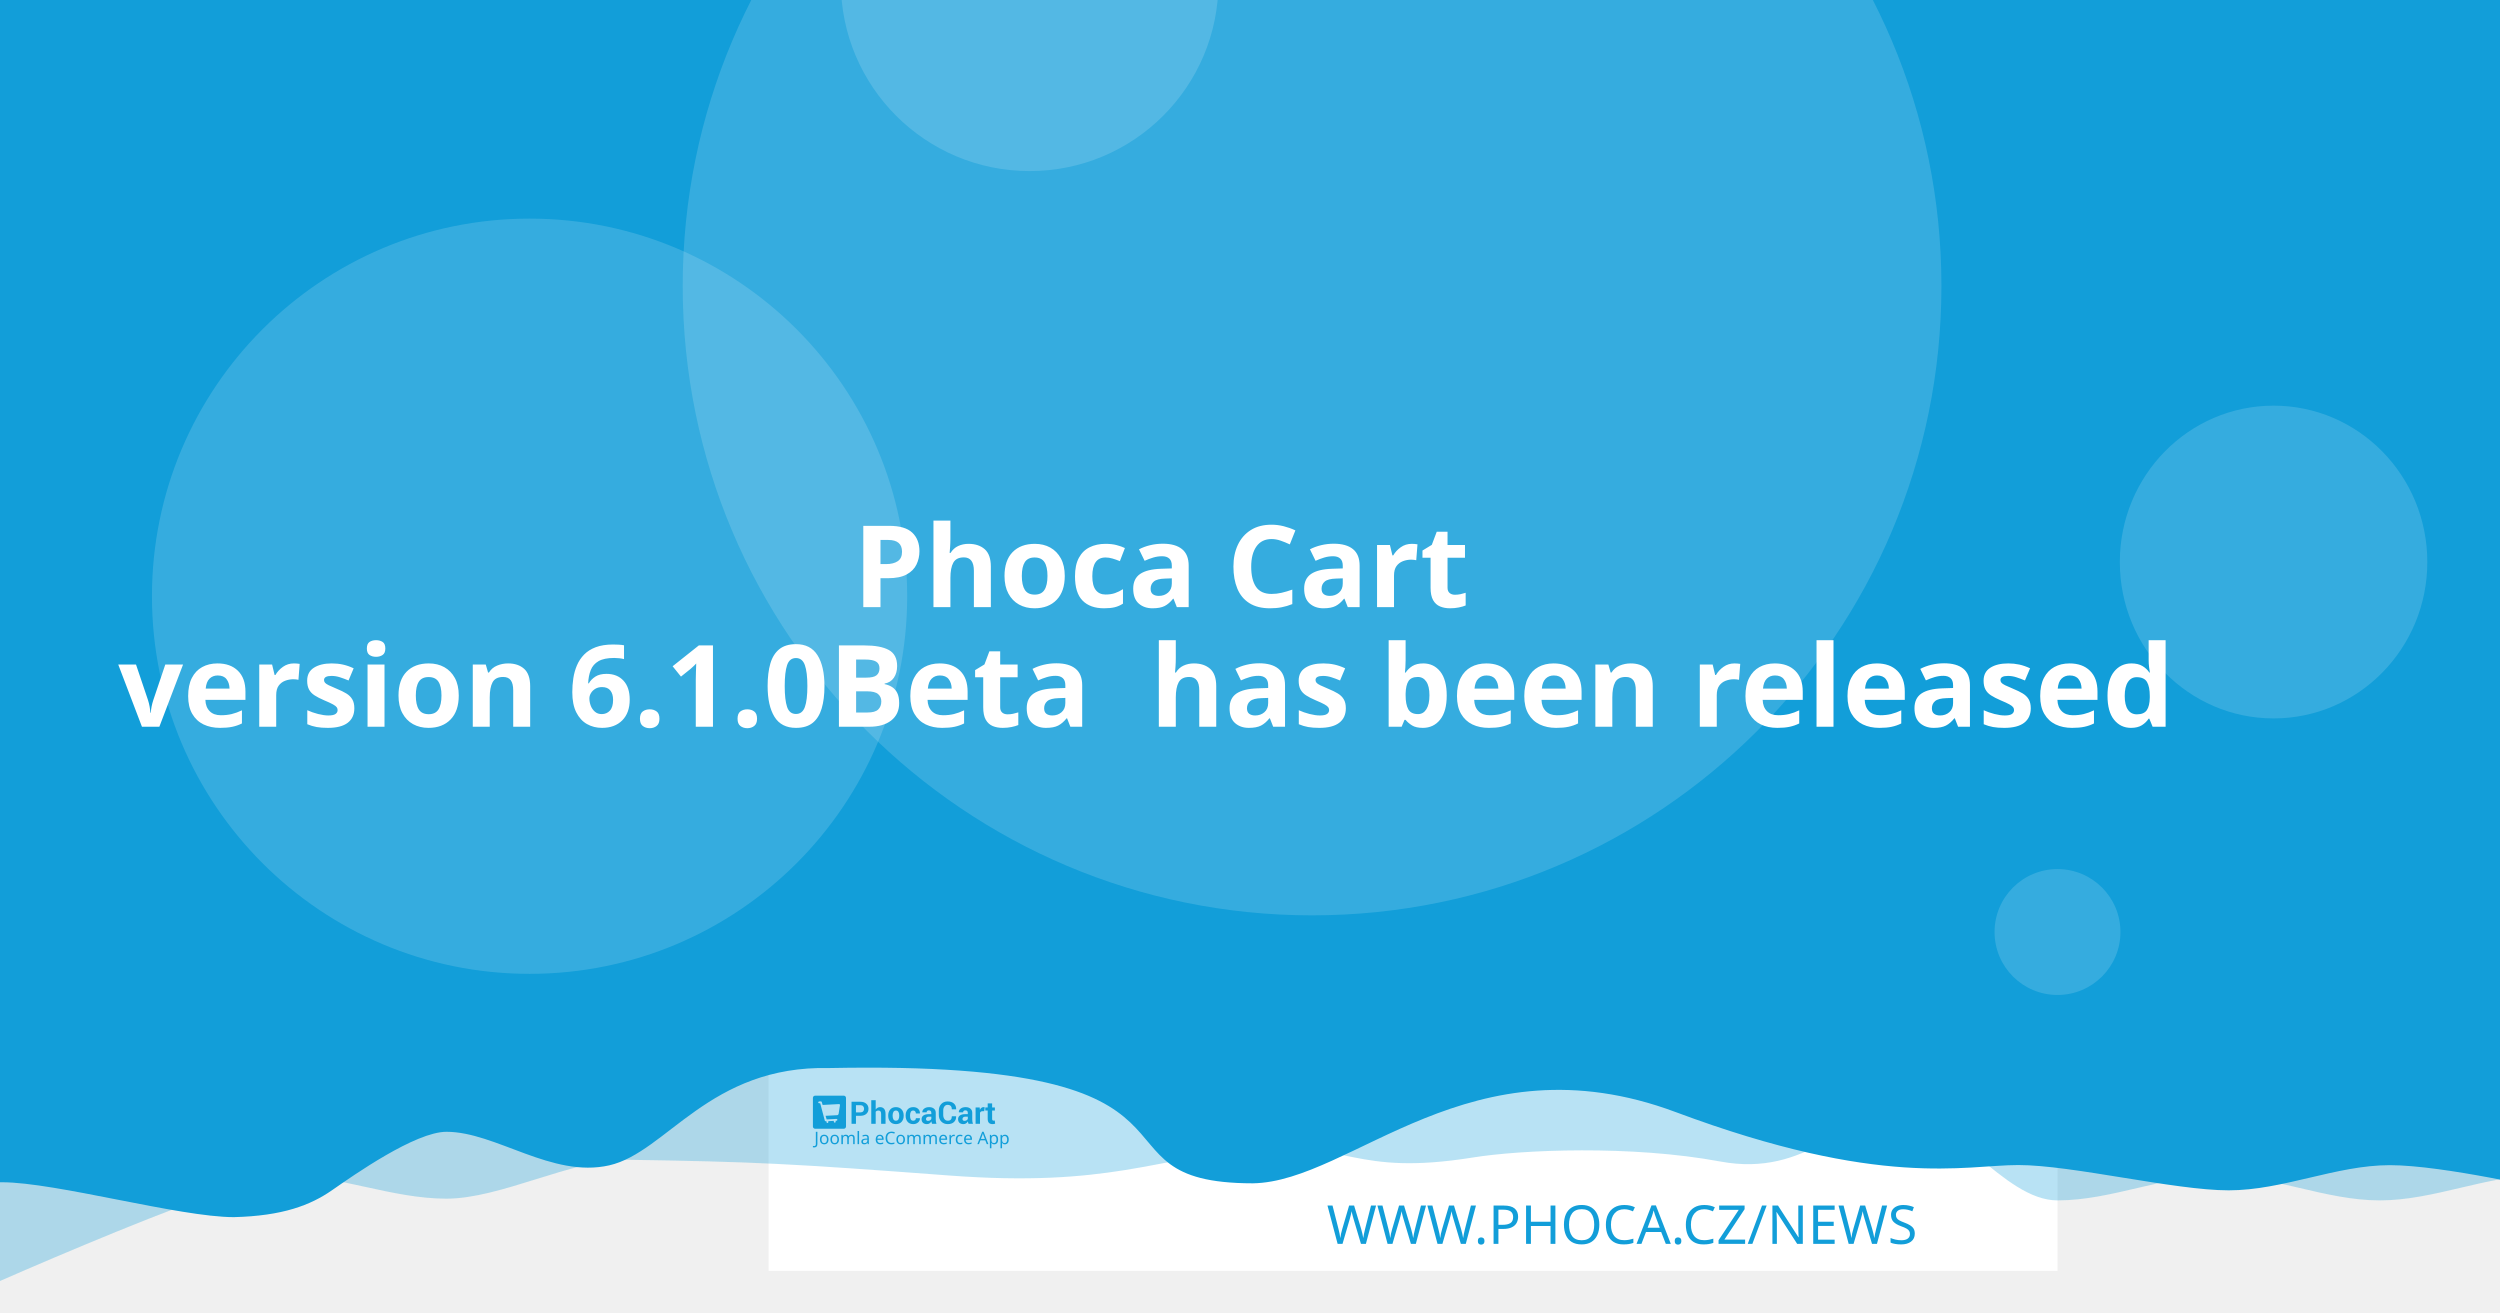
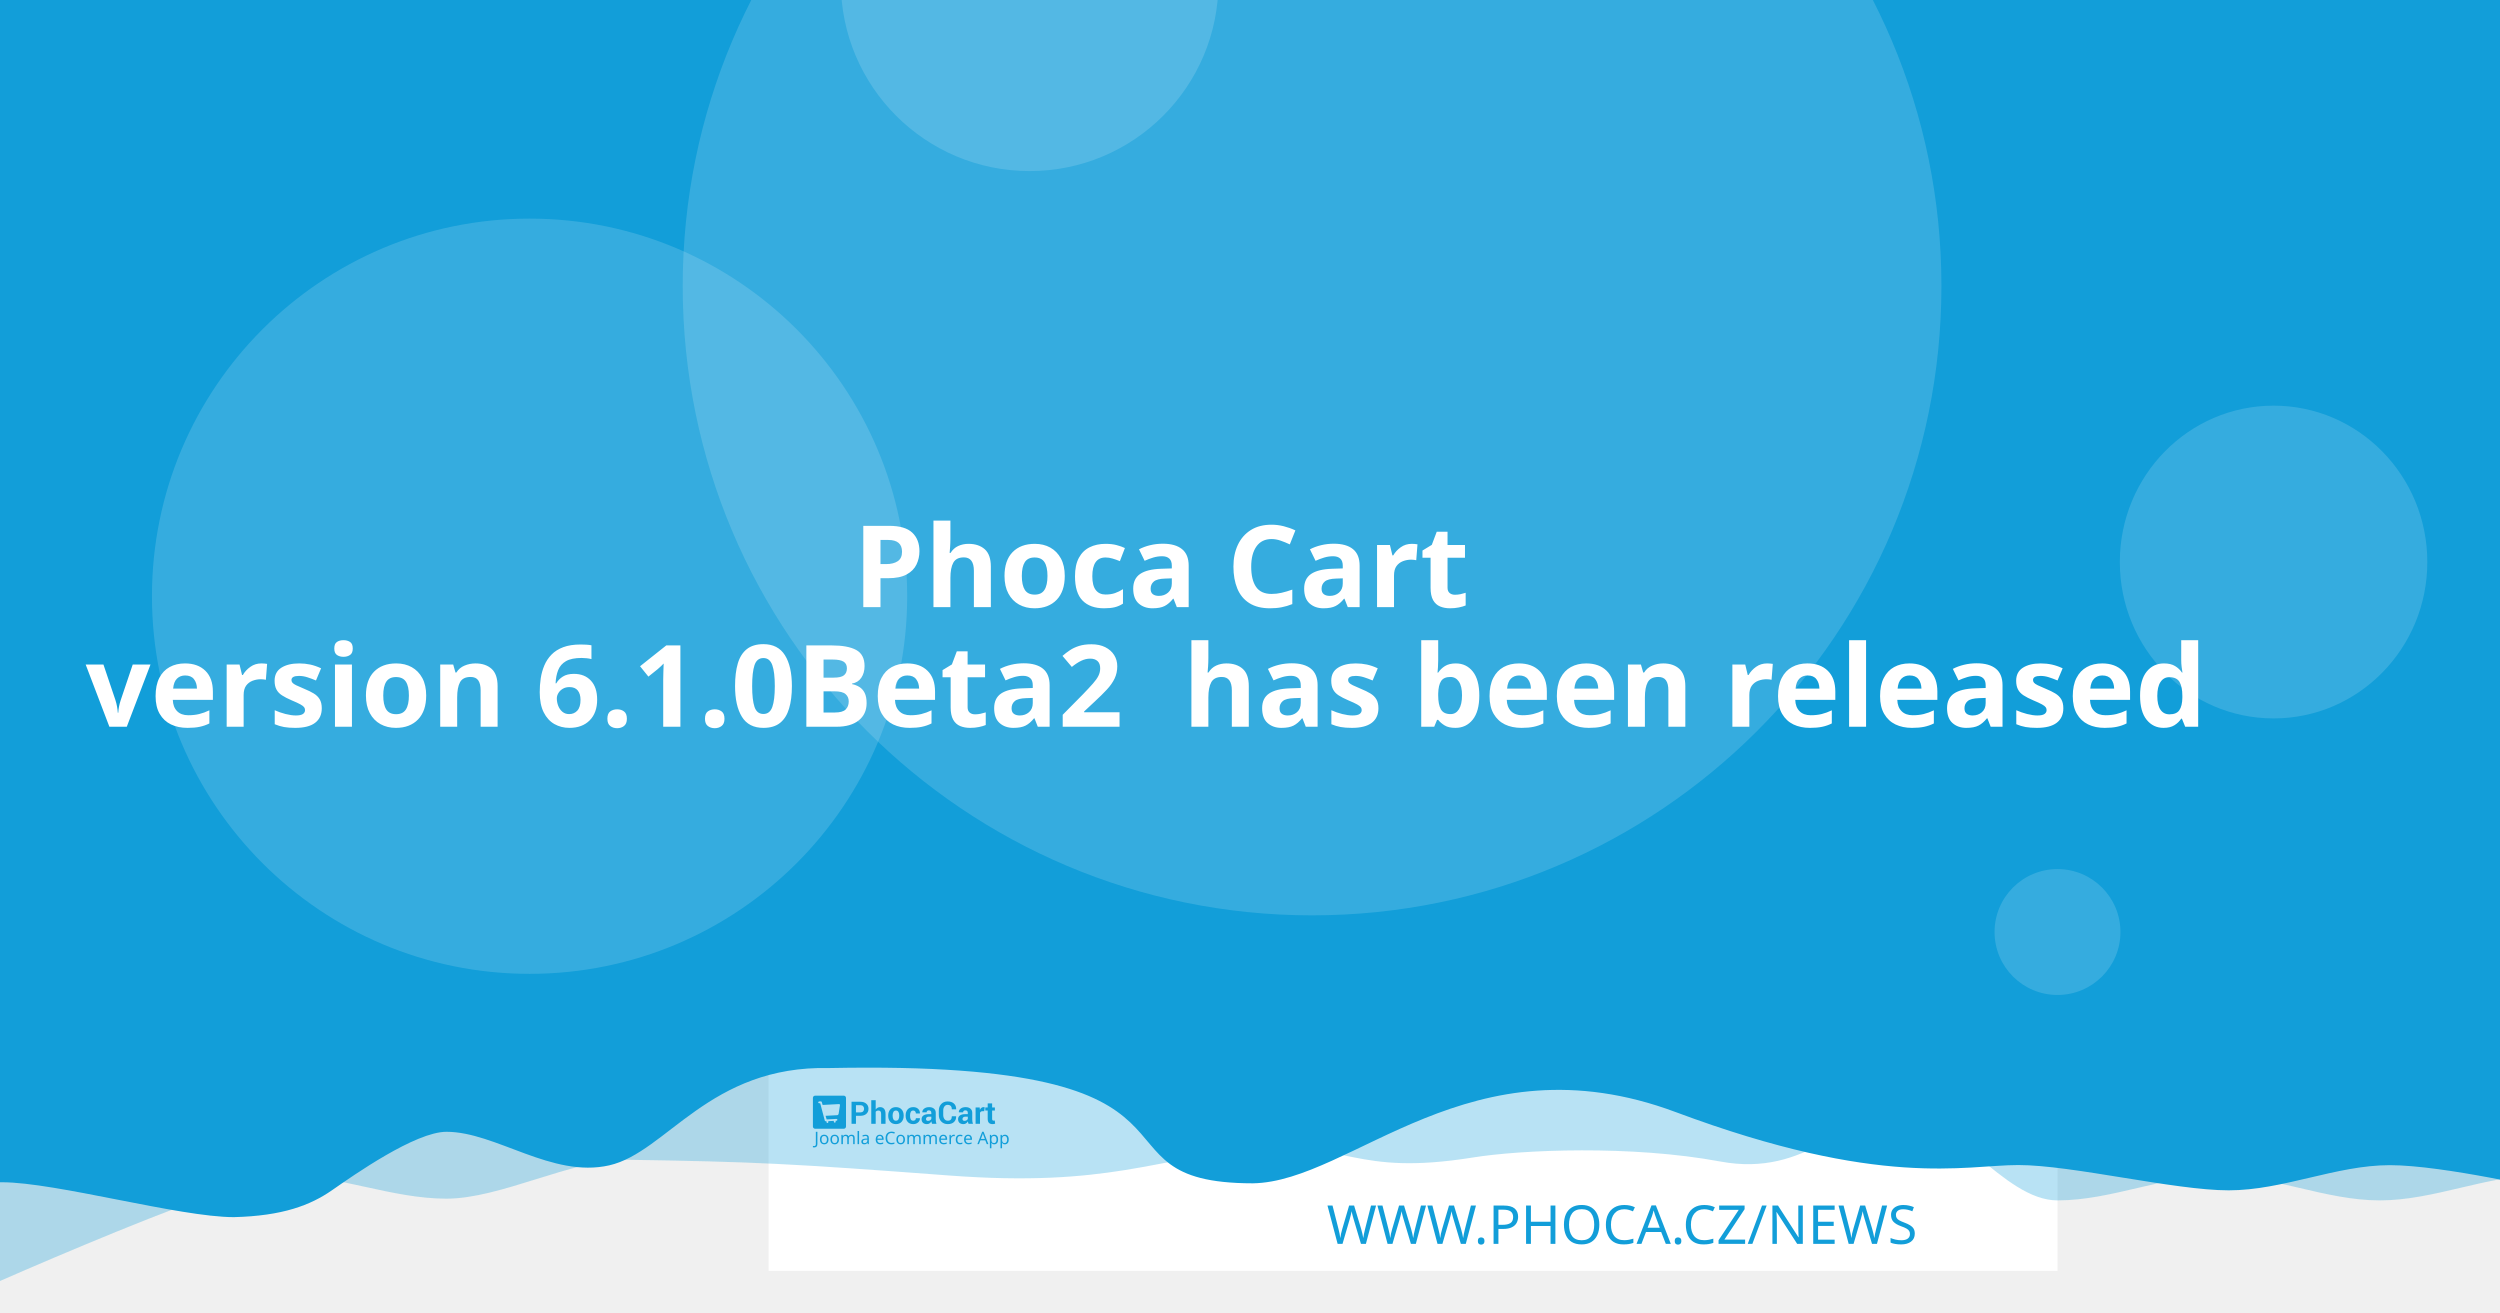
<svg xmlns="http://www.w3.org/2000/svg" width="1200" height="630" viewBox="0 0 1200 630" version="1.1" id="svg5">
  <defs id="defs2" />
  <g id="layer1">
    <path d="m 20.256,108.517 a 7.714,7.714 0 0 0 -7.714,7.714 v 97.981 a 7.714,7.714 0 0 0 7.714,7.714 h 97.976 a 7.714,7.714 0 0 0 7.714,-7.714 v -97.981 a 7.714,7.714 0 0 0 -7.714,-7.714 z m 19.435,19.56 c 0.714,-0.04 1.37,0.151 1.984,0.583 0.613,0.434 1.018,0.978 1.215,1.637 l 2.918,10.039 56.209,-2.948 c 1.002,-0.052 1.838,0.296 2.506,1.04 0.665,0.732 0.929,1.612 0.768,2.626 l -4.71,30.132 c -0.167,0.89 -0.688,1.809 -1.557,2.747 -0.869,0.95 -2.001,1.463 -3.38,1.537 l -39.707,2.079 3.671,12.389 33.562,-1.758 c 0.878,-0.049 1.633,0.215 2.28,0.783 0.632,0.583 0.971,1.312 1.019,2.19 0.046,0.878 -0.215,1.633 -0.783,2.28 -0.583,0.635 -1.312,0.974 -2.19,1.019 l -3.139,0.166 0.166,3.134 c 0.046,0.881 -0.215,1.638 -0.798,2.27 -0.571,0.647 -1.294,0.99 -2.174,1.034 -0.878,0.046 -1.635,-0.215 -2.27,-0.798 -0.647,-0.571 -0.984,-1.297 -1.03,-2.174 l -0.166,-3.134 -18.817,0.979 0.161,3.139 c 0.046,0.881 -0.212,1.638 -0.783,2.27 -0.583,0.647 -1.312,0.988 -2.19,1.034 -0.878,0.049 -1.633,-0.215 -2.28,-0.798 -0.635,-0.571 -0.974,-1.297 -1.019,-2.174 l -0.166,-3.139 -1.943,0.101 c -0.753,0.039 -1.441,-0.135 -2.079,-0.517 -0.623,-0.383 -1.068,-0.764 -1.341,-1.125 l -0.347,-0.613 -15.769,-59.624 -3.39,0.176 c -0.841,0.046 -1.586,-0.219 -2.245,-0.798 -0.659,-0.571 -1.009,-1.292 -1.055,-2.169 -0.046,-0.881 0.225,-1.635 0.824,-2.27 0.595,-0.647 1.308,-0.989 2.149,-1.034 z" style="fill:#ffffff;stroke-width:1.208;paint-order:stroke fill markers" id="path400" />
    <rect style="opacity:1;fill:#ffffff;stroke-width:6.042;stroke-linejoin:round;paint-order:stroke fill markers" id="rect723" width="618.676" height="618.676" x="368.924" y="-8.647" />
    <path id="rect4460" style="opacity:0.3;fill:#129ed9;fill-opacity:1;stroke-width:6.042;stroke-linejoin:round;paint-order:stroke fill markers" d="M 59.586,-3.814 H 1296.938 v 580.009 c 0,0 -51.556,-12.084 -77.334,-12.084 -25.778,0 -51.244,12.084 -77.335,12.084 -26.091,0 -51.556,-12.084 -77.334,-12.084 -25.778,0 -51.244,12.084 -77.335,12.084 -26.091,0 -50.615,-41.931 -76.393,-41.931 -25.778,0 -43.072,31.169 -85.504,23.256 -42.433,-7.913 -95.293,-5.729 -119.04,-1.869 -57.142,9.103 -59.508,-8.125 -105.573,-4.001 -46.065,4.124 -68.78,18.359 -145.373,12.602 -76.593,-5.757 -93.029,-6.595 -155.544,-7.578 -25.778,0 -59.826,18.693 -85.917,18.693 -26.091,0 -51.556,-11.254 -77.334,-11.254 -25.778,0 -172.338,66.428 -172.338,66.428 z" />
    <path id="rect4460-5" style="fill:#129ed9;fill-opacity:1;stroke-width:6.042;stroke-linejoin:round;paint-order:stroke fill markers" d="M -12.915,-8.647 H 1224.437 v 580.009 c 0,0 -51.556,-12.084 -77.334,-12.084 -25.778,0 -51.243,12.084 -77.334,12.084 -26.091,0 -75.228,-12.142 -101.006,-12.142 -25.778,0 -65.794,11.416 -164.408,-25.412 -98.613,-36.828 -155.373,33.433 -202.968,34.185 -85.545,-0.05 -3.558,-59.324 -203.248,-55.331 -57.687,-1.357 -78.127,40.433 -105.693,46.704 -27.566,6.271 -54.486,-16.105 -78.151,-16.105 -14.933,0 -44.462,20.77 -54.88,28.017 -10.418,7.247 -23.732,12.357 -47.124,12.95 -26.091,0 -85.565,-16.747 -111.343,-16.747 -25.778,0 -13.863,3.88 -13.863,3.88 z" />
    <circle style="opacity:0.15;fill:#ffffff;fill-opacity:1;stroke-width:6.042;stroke-linejoin:round;paint-order:stroke fill markers" id="path8376" cx="629.794" cy="137.279" r="302.088" />
    <text xml:space="preserve" style="font-style:normal;font-weight:normal;font-size:25.778px;line-height:1.25;font-family:sans-serif;fill:#129ed9;fill-opacity:1;stroke:none;stroke-width:1.208" x="953.817" y="597.071" id="text2910-3-7">
      <tspan id="tspan2908-6-5" x="953.817" y="597.071" style="font-style:normal;font-variant:normal;font-weight:300;font-stretch:normal;font-size:25.778px;font-family:Montserrat;-inkscape-font-specification:'Montserrat Light';text-align:end;text-anchor:end;fill:#129ed9;fill-opacity:1;stroke-width:1.208">WWW.PHOCA.CZ/NEWS</tspan>
    </text>
    <text xml:space="preserve" style="font-style:normal;font-variant:normal;font-weight:600;font-stretch:normal;font-size:54.666px;line-height:1.05;font-family:Rubik;-inkscape-font-specification:'Rubik Semi-Bold';fill:#ffffff;fill-opacity:1;stroke:none;stroke-width:1.577" x="600" y="234.034" id="text11252">
      <tspan x="600" y="234.034" id="tspan403" style="text-align:center;text-anchor:middle;stroke-width:1.577" />
      <tspan x="600" y="291.433" style="font-size:54.666px;text-align:center;text-anchor:middle;stroke-width:1.577" id="tspan444"> Phoca Cart</tspan>
-       <tspan x="600" y="348.833" id="tspan2906" style="font-size:54.666px;text-align:center;text-anchor:middle;stroke-width:1.577">version 6.1.0Beta
+       <tspan x="600" y="348.833" id="tspan2906" style="font-size:54.666px;text-align:center;text-anchor:middle;stroke-width:1.577">version 6.1.0Beta2
 has been released</tspan>
      <tspan x="600" y="406.232" id="tspan1994" style="font-size:54.666px;stroke-width:1.577" />
    </text>
    <circle style="opacity:0.15;fill:#ffffff;fill-opacity:1;stroke-width:6.042;stroke-linejoin:round;paint-order:stroke fill markers" id="path8376-9" cx="254.196" cy="286.191" r="181.253" />
    <circle style="opacity:0.15;fill:#ffffff;fill-opacity:1;stroke-width:6.042;stroke-linejoin:round;paint-order:stroke fill markers" id="path8376-6" cx="494.235" cy="-8.506" r="90.626" />
    <ellipse style="opacity:0.15;fill:#ffffff;fill-opacity:1;stroke-width:7.442;stroke-linejoin:round;paint-order:stroke fill markers" id="path8376-6-2" cx="1091.315" cy="269.776" rx="73.793" ry="75.059" />
    <g id="g8950" transform="matrix(0.360172,0,0,0.360172,498.6223,396.4642)" style="fill:#129ed9;fill-opacity:1;stroke-width:3.355">
      <g id="g895" transform="translate(-301.0409,359.4151)" style="fill:#129ed9;fill-opacity:1;stroke-width:3.355">
        <g transform="matrix(1.3333,0,0,-1.3333,-75.59,850.15)" fill="#ffffff" image-rendering="optimizeQuality" id="g280" style="clip-rule:evenodd;fill:#129ed9;fill-opacity:1;stroke-width:8.934;shape-rendering:geometricPrecision">
          <path d="m 99.728,617.49 v -7.994 h -4.423 v 22.031 h 8.784 c 2.532,0 4.527,-0.646 5.979,-1.937 1.452,-1.291 2.181,-2.99 2.181,-5.097 0,-2.107 -0.729,-3.801 -2.181,-5.082 -1.452,-1.281 -3.446,-1.921 -5.979,-1.921 z m 0,3.408 h 4.361 c 1.23,0 2.165,0.336 2.801,1.002 0.635,0.671 0.951,1.523 0.951,2.561 0,1.059 -0.315,1.932 -0.946,2.623 -0.63,0.687 -1.566,1.033 -2.806,1.033 H 99.728 Z" id="path262" style="fill:#129ed9;fill-opacity:1;stroke-width:3.355" />
          <path d="m 119.45,623.79 c 0.517,0.749 1.147,1.327 1.891,1.746 0.749,0.418 1.576,0.63 2.485,0.63 1.705,0 3.043,-0.568 4.02,-1.704 0.971,-1.131 1.457,-2.887 1.457,-5.252 v -9.714 h -4.418 v 9.76 c 0,1.276 -0.227,2.174 -0.677,2.706 -0.445,0.532 -1.116,0.795 -2.005,0.795 -0.605,0 -1.137,-0.108 -1.602,-0.325 -0.465,-0.217 -0.847,-0.522 -1.152,-0.919 v -12.017 h -4.418 v 23.611 h 4.418 z" id="path264" style="fill:#129ed9;fill-opacity:1;stroke-width:3.355" />
          <path d="m 131.96,617.83 c 0,2.438 0.682,4.436 2.046,5.996 1.359,1.554 3.25,2.334 5.663,2.334 2.418,0 4.315,-0.774 5.689,-2.329 1.375,-1.549 2.062,-3.553 2.062,-6.001 v -0.32 c 0,-2.458 -0.687,-4.462 -2.051,-6.011 -1.369,-1.544 -3.261,-2.319 -5.674,-2.319 -2.418,0 -4.315,0.775 -5.684,2.319 -1.364,1.549 -2.051,3.553 -2.051,6.011 z m 4.408,-0.31 c 0,-1.487 0.264,-2.68 0.785,-3.584 0.527,-0.899 1.375,-1.348 2.542,-1.348 1.142,0 1.979,0.454 2.506,1.358 0.532,0.904 0.796,2.097 0.796,3.574 v 0.315 c 0,1.446 -0.269,2.629 -0.801,3.542 -0.537,0.914 -1.38,1.374 -2.527,1.374 -1.142,0 -1.979,-0.46 -2.506,-1.379 -0.532,-0.919 -0.796,-2.102 -0.796,-3.537 z" id="path266" style="fill:#129ed9;fill-opacity:1;stroke-width:3.355" />
          <path d="m 157.01,612.59 c 0.79,0 1.421,0.227 1.891,0.682 0.475,0.454 0.713,1.064 0.713,1.828 h 4.015 l 0.041,-0.093 c 0.041,-1.653 -0.579,-3.037 -1.871,-4.152 -1.287,-1.116 -2.883,-1.673 -4.79,-1.673 -2.439,0 -4.325,0.769 -5.648,2.314 -1.318,1.544 -1.979,3.522 -1.979,5.944 v 0.449 c 0,2.412 0.656,4.395 1.974,5.944 1.317,1.554 3.198,2.329 5.638,2.329 2.02,0 3.648,-0.573 4.883,-1.725 1.235,-1.151 1.835,-2.664 1.793,-4.539 l -0.031,-0.088 h -4.026 c 0,0.842 -0.233,1.544 -0.698,2.107 -0.46,0.558 -1.101,0.837 -1.922,0.837 -1.168,0 -1.995,-0.454 -2.475,-1.358 -0.476,-0.904 -0.718,-2.071 -0.718,-3.496 v -0.454 c 0,-1.456 0.243,-2.628 0.718,-3.522 0.48,-0.888 1.312,-1.332 2.491,-1.332" id="path268" style="fill:#129ed9;fill-opacity:1;stroke-width:3.355" />
          <path d="m 175.8,609.49 c -0.165,0.372 -0.305,0.764 -0.419,1.183 -0.119,0.413 -0.202,0.837 -0.248,1.27 -0.455,-0.8 -1.054,-1.456 -1.798,-1.978 -0.739,-0.521 -1.628,-0.785 -2.656,-0.785 -1.715,0 -3.038,0.439 -3.963,1.322 -0.93,0.883 -1.395,2.086 -1.395,3.604 0,1.606 0.62,2.845 1.855,3.729 1.235,0.883 3.038,1.322 5.41,1.322 h 2.47 v 1.301 c 0,0.785 -0.207,1.394 -0.62,1.828 -0.413,0.434 -1.023,0.651 -1.834,0.651 -0.713,0 -1.266,-0.175 -1.653,-0.522 -0.393,-0.346 -0.584,-0.826 -0.584,-1.446 l -4.268,0.016 -0.016,0.093 c -0.072,1.379 0.527,2.572 1.798,3.579 1.271,1.002 2.946,1.503 5.013,1.503 1.958,0 3.545,-0.496 4.769,-1.492 1.22,-0.992 1.829,-2.406 1.829,-4.24 v -6.76 c 0,-0.769 0.062,-1.492 0.176,-2.164 0.119,-0.676 0.299,-1.348 0.553,-2.014 z m -4.046,2.943 c 0.78,0 1.468,0.191 2.077,0.574 0.605,0.382 1.013,0.826 1.225,1.332 v 2.308 h -2.47 c -0.935,0 -1.648,-0.232 -2.134,-0.702 -0.481,-0.47 -0.724,-1.033 -0.724,-1.699 0,-0.542 0.181,-0.981 0.542,-1.312 0.367,-0.336 0.858,-0.501 1.483,-0.501" id="path270" style="fill:#129ed9;fill-opacity:1;stroke-width:3.355" />
          <path d="m 199.84,617.01 0.031,-0.088 c 0.041,-2.37 -0.682,-4.25 -2.17,-5.645 -1.488,-1.394 -3.555,-2.091 -6.201,-2.091 -2.656,0 -4.811,0.852 -6.464,2.556 -1.653,1.704 -2.486,3.894 -2.486,6.579 v 4.369 c 0,2.67 0.812,4.86 2.424,6.574 1.617,1.715 3.715,2.572 6.299,2.572 2.723,0 4.852,-0.697 6.386,-2.097 1.535,-1.399 2.284,-3.305 2.243,-5.717 l -0.031,-0.088 h -4.299 c 0,1.451 -0.346,2.561 -1.044,3.336 -0.698,0.769 -1.783,1.157 -3.255,1.157 -1.323,0 -2.372,-0.537 -3.147,-1.606 -0.78,-1.074 -1.168,-2.438 -1.168,-4.1 v -4.39 c 0,-1.683 0.408,-3.057 1.225,-4.131 0.822,-1.069 1.922,-1.606 3.317,-1.606 1.38,0 2.403,0.372 3.064,1.11 0.661,0.744 0.992,1.844 0.992,3.305 z" id="path272" style="fill:#129ed9;fill-opacity:1;stroke-width:3.355" />
          <path d="m 212.27,609.49 c -0.165,0.372 -0.305,0.764 -0.419,1.183 -0.119,0.413 -0.202,0.837 -0.248,1.27 -0.455,-0.8 -1.054,-1.456 -1.798,-1.978 -0.739,-0.521 -1.628,-0.785 -2.656,-0.785 -1.716,0 -3.038,0.439 -3.963,1.322 -0.93,0.883 -1.395,2.086 -1.395,3.604 0,1.606 0.62,2.845 1.855,3.729 1.235,0.883 3.039,1.322 5.41,1.322 h 2.47 v 1.301 c 0,0.785 -0.207,1.394 -0.62,1.828 -0.413,0.434 -1.023,0.651 -1.834,0.651 -0.713,0 -1.266,-0.175 -1.654,-0.522 -0.393,-0.346 -0.584,-0.826 -0.584,-1.446 l -4.268,0.016 -0.016,0.093 c -0.072,1.379 0.527,2.572 1.798,3.579 1.271,1.002 2.945,1.503 5.013,1.503 1.958,0 3.545,-0.496 4.769,-1.492 1.22,-0.992 1.829,-2.406 1.829,-4.24 v -6.76 c 0,-0.769 0.062,-1.492 0.176,-2.164 0.119,-0.676 0.3,-1.348 0.553,-2.014 z m -4.046,2.943 c 0.78,0 1.468,0.191 2.077,0.574 0.605,0.382 1.013,0.826 1.224,1.332 v 2.308 h -2.47 c -0.935,0 -1.649,-0.232 -2.134,-0.702 -0.481,-0.47 -0.723,-1.033 -0.723,-1.699 0,-0.542 0.181,-0.981 0.542,-1.312 0.367,-0.336 0.858,-0.501 1.483,-0.501" id="path274" style="fill:#129ed9;fill-opacity:1;stroke-width:3.355" />
          <path d="m 227.92,622.06 -1.617,0.046 c -0.656,0 -1.199,-0.134 -1.623,-0.408 -0.423,-0.274 -0.744,-0.656 -0.966,-1.152 v -11.052 h -4.408 v 16.36 h 4.103 l 0.196,-2.422 c 0.382,0.857 0.883,1.528 1.494,2.009 0.61,0.48 1.312,0.723 2.108,0.723 0.223,0 0.429,-0.015 0.615,-0.052 0.186,-0.036 0.377,-0.077 0.568,-0.129 z" id="path276" style="fill:#129ed9;fill-opacity:1;stroke-width:3.355" />
          <path d="m 235.83,629.86 v -4.007 h 2.754 v -3.099 H 235.83 v -8.33 c 0,-0.635 0.129,-1.09 0.393,-1.363 0.263,-0.274 0.615,-0.408 1.059,-0.408 0.232,0 0.434,0.01 0.599,0.036 0.166,0.026 0.362,0.072 0.579,0.129 l 0.383,-3.181 c -0.445,-0.155 -0.878,-0.268 -1.302,-0.341 -0.424,-0.078 -0.884,-0.114 -1.38,-0.114 -1.524,0 -2.697,0.418 -3.519,1.255 -0.822,0.837 -1.235,2.159 -1.235,3.977 v 8.34 h -2.392 v 3.099 h 2.392 v 4.007 z" id="path278" style="fill:#129ed9;fill-opacity:1;stroke-width:3.355" />
        </g>
        <g fill="#ffffff" fill-rule="evenodd" image-rendering="optimizeQuality" stroke-width="1.934" aria-label="Joomla eCommerce App" id="g318" style="clip-rule:evenodd;fill:#129ed9;fill-opacity:1;shape-rendering:geometricPrecision">
          <path d="M 1.704,69 Q 1.151,69 0.736,68.908 0.321,68.839 -0.002,68.7 v -1.752 q 0.369,0.092 0.784,0.161 0.415,0.069 0.876,0.069 0.576,0 1.083,-0.231 0.53,-0.231 0.853,-0.807 0.323,-0.576 0.323,-1.614 v -16.368 h 2.075 v 16.206 q 0,2.374 -1.176,3.504 -1.176,1.13 -3.112,1.13 z" id="path282" style="fill:#129ed9;fill-opacity:1;stroke-width:1.934" />
          <path d="m 20.792,58.419 q 0,3.066 -1.568,4.749 -1.545,1.683 -4.196,1.683 -1.637,0 -2.928,-0.738 -1.268,-0.761 -2.006,-2.19 -0.738,-1.452 -0.738,-3.504 0,-3.066 1.545,-4.726 1.545,-1.66 4.196,-1.66 1.683,0 2.951,0.761 1.291,0.738 2.006,2.167 0.738,1.406 0.738,3.458 z m -9.336,0 q 0,2.19 0.853,3.481 0.876,1.268 2.766,1.268 1.867,0 2.743,-1.268 0.876,-1.291 0.876,-3.481 0,-2.19 -0.876,-3.435 -0.876,-1.245 -2.766,-1.245 -1.89,0 -2.743,1.245 -0.853,1.245 -0.853,3.435 z" id="path284" style="fill:#129ed9;fill-opacity:1;stroke-width:1.934" />
          <path d="m 34.739,58.419 q 0,3.066 -1.568,4.749 -1.545,1.683 -4.196,1.683 -1.637,0 -2.928,-0.738 -1.268,-0.761 -2.006,-2.19 -0.738,-1.452 -0.738,-3.504 0,-3.066 1.545,-4.726 1.545,-1.66 4.196,-1.66 1.683,0 2.951,0.761 1.291,0.738 2.006,2.167 0.738,1.406 0.738,3.458 z m -9.336,0 q 0,2.19 0.853,3.481 0.876,1.268 2.766,1.268 1.867,0 2.743,-1.268 0.876,-1.291 0.876,-3.481 0,-2.19 -0.876,-3.435 -0.876,-1.245 -2.766,-1.245 -1.89,0 -2.743,1.245 -0.853,1.245 -0.853,3.435 z" id="path286" style="fill:#129ed9;fill-opacity:1;stroke-width:1.934" />
          <path d="m 51.499,52.033 q 2.098,0 3.135,1.083 1.037,1.06 1.037,3.458 V 64.62 H 53.666 v -7.953 q 0,-2.928 -2.513,-2.928 -1.798,0 -2.582,1.037 -0.761,1.037 -0.761,3.02 V 64.62 h -2.006 v -7.953 q 0,-2.928 -2.536,-2.928 -1.867,0 -2.582,1.153 -0.715,1.153 -0.715,3.32 v 6.409 h -2.029 v -12.356 h 1.637 l 0.3,1.683 h 0.115 q 0.576,-0.968 1.545,-1.429 0.991,-0.484 2.098,-0.484 2.905,0 3.781,2.075 h 0.115 q 0.622,-1.06 1.683,-1.568 1.083,-0.507 2.282,-0.507 z" id="path288" style="fill:#129ed9;fill-opacity:1;stroke-width:1.934" />
          <path d="M 61.527,64.62 H 59.498 V 47.1 h 2.029 z" id="path290" style="fill:#129ed9;fill-opacity:1;stroke-width:1.934" />
          <path d="m 70.126,52.056 q 2.259,0 3.343,0.991 1.083,0.991 1.083,3.158 v 8.414 h -1.475 l -0.392,-1.752 h -0.092 q -0.807,1.014 -1.706,1.498 -0.876,0.484 -2.444,0.484 -1.683,0 -2.789,-0.876 -1.107,-0.899 -1.107,-2.789 0,-1.844 1.452,-2.836 1.452,-1.014 4.472,-1.107 l 2.098,-0.069 v -0.738 q 0,-1.545 -0.669,-2.144 -0.669,-0.599 -1.89,-0.599 -0.968,0 -1.844,0.3 -0.876,0.277 -1.637,0.645 l -0.622,-1.522 q 0.807,-0.438 1.913,-0.738 1.107,-0.323 2.305,-0.323 z m 0.599,6.593 q -2.305,0.092 -3.204,0.738 -0.876,0.645 -0.876,1.821 0,1.037 0.622,1.522 0.645,0.484 1.637,0.484 1.568,0 2.605,-0.853 1.037,-0.876 1.037,-2.674 v -1.107 z" id="path292" style="fill:#129ed9;fill-opacity:1;stroke-width:1.934" />
          <path d="m 89.144,52.033 q 1.591,0 2.72,0.692 1.153,0.692 1.752,1.96 0.622,1.245 0.622,2.928 v 1.222 h -8.46 q 0.046,2.098 1.06,3.204 1.037,1.083 2.882,1.083 1.176,0 2.075,-0.207 0.922,-0.231 1.89,-0.645 v 1.775 q -0.945,0.415 -1.867,0.599 -0.922,0.207 -2.19,0.207 -1.752,0 -3.112,-0.715 -1.337,-0.715 -2.098,-2.121 -0.738,-1.429 -0.738,-3.481 0,-2.029 0.669,-3.481 0.692,-1.452 1.913,-2.236 1.245,-0.784 2.882,-0.784 z m -0.023,1.66 q -1.452,0 -2.305,0.945 -0.83,0.922 -0.991,2.582 h 6.293 q -0.023,-1.568 -0.738,-2.536 -0.715,-0.991 -2.259,-0.991 z" id="path294" style="fill:#129ed9;fill-opacity:1;stroke-width:1.934" />
          <path d="m 104.71,49.751 q -2.651,0 -4.173,1.775 -1.522,1.775 -1.522,4.864 0,3.066 1.406,4.864 1.429,1.775 4.265,1.775 1.083,0 2.052,-0.184 0.968,-0.184 1.89,-0.461 v 1.798 q -0.922,0.346 -1.913,0.507 -0.968,0.161 -2.328,0.161 -2.513,0 -4.196,-1.037 -1.683,-1.037 -2.536,-2.951 -0.83,-1.913 -0.83,-4.495 0,-2.49 0.899,-4.38 0.922,-1.913 2.697,-2.974 1.775,-1.083 4.311,-1.083 2.605,0 4.541,0.968 l -0.83,1.752 q -0.761,-0.346 -1.706,-0.622 -0.922,-0.277 -2.029,-0.277 z" id="path296" style="fill:#129ed9;fill-opacity:1;stroke-width:1.934" />
          <path d="m 122.69,58.419 q 0,3.066 -1.568,4.749 -1.545,1.683 -4.196,1.683 -1.637,0 -2.928,-0.738 -1.268,-0.761 -2.006,-2.19 -0.738,-1.452 -0.738,-3.504 0,-3.066 1.545,-4.726 1.545,-1.66 4.196,-1.66 1.683,0 2.951,0.761 1.291,0.738 2.006,2.167 0.738,1.406 0.738,3.458 z m -9.336,0 q 0,2.19 0.853,3.481 0.876,1.268 2.766,1.268 1.867,0 2.743,-1.268 0.876,-1.291 0.876,-3.481 0,-2.19 -0.876,-3.435 -0.876,-1.245 -2.766,-1.245 -1.89,0 -2.743,1.245 -0.853,1.245 -0.853,3.435 z" id="path298" style="fill:#129ed9;fill-opacity:1;stroke-width:1.934" />
          <path d="m 139.45,52.033 q 2.098,0 3.135,1.083 1.037,1.06 1.037,3.458 V 64.62 h -2.006 v -7.953 q 0,-2.928 -2.513,-2.928 -1.798,0 -2.582,1.037 -0.761,1.037 -0.761,3.02 V 64.62 h -2.006 v -7.953 q 0,-2.928 -2.536,-2.928 -1.867,0 -2.582,1.153 -0.715,1.153 -0.715,3.32 v 6.409 h -2.029 v -12.356 h 1.637 l 0.3,1.683 h 0.115 q 0.576,-0.968 1.545,-1.429 0.991,-0.484 2.098,-0.484 2.905,0 3.781,2.075 h 0.115 q 0.622,-1.06 1.683,-1.568 1.083,-0.507 2.282,-0.507 z" id="path300" style="fill:#129ed9;fill-opacity:1;stroke-width:1.934" />
          <path d="m 161,52.033 q 2.098,0 3.135,1.083 1.037,1.06 1.037,3.458 V 64.62 h -2.006 v -7.953 q 0,-2.928 -2.513,-2.928 -1.798,0 -2.582,1.037 -0.761,1.037 -0.761,3.02 V 64.62 h -2.006 v -7.953 q 0,-2.928 -2.536,-2.928 -1.867,0 -2.582,1.153 -0.715,1.153 -0.715,3.32 v 6.409 h -2.029 v -12.356 h 1.637 l 0.3,1.683 h 0.115 q 0.576,-0.968 1.545,-1.429 0.991,-0.484 2.098,-0.484 2.905,0 3.781,2.075 h 0.115 q 0.622,-1.06 1.683,-1.568 1.083,-0.507 2.282,-0.507 z" id="path302" style="fill:#129ed9;fill-opacity:1;stroke-width:1.934" />
          <path d="m 173.77,52.033 q 1.591,0 2.72,0.692 1.153,0.692 1.752,1.96 0.622,1.245 0.622,2.928 v 1.222 h -8.46 q 0.046,2.098 1.06,3.204 1.037,1.083 2.882,1.083 1.176,0 2.075,-0.207 0.922,-0.231 1.89,-0.645 v 1.775 q -0.945,0.415 -1.867,0.599 -0.922,0.207 -2.19,0.207 -1.752,0 -3.112,-0.715 -1.337,-0.715 -2.098,-2.121 -0.738,-1.429 -0.738,-3.481 0,-2.029 0.669,-3.481 0.692,-1.452 1.913,-2.236 1.245,-0.784 2.882,-0.784 z m -0.023,1.66 q -1.452,0 -2.305,0.945 -0.83,0.922 -0.991,2.582 h 6.293 q -0.023,-1.568 -0.738,-2.536 -0.715,-0.991 -2.259,-0.991 z" id="path304" style="fill:#129ed9;fill-opacity:1;stroke-width:1.934" />
          <path d="m 187.76,52.033 q 0.346,0 0.738,0.046 0.415,0.023 0.715,0.092 l -0.254,1.867 q -0.3,-0.069 -0.669,-0.115 -0.346,-0.046 -0.669,-0.046 -0.945,0 -1.775,0.53 -0.83,0.507 -1.337,1.452 -0.484,0.922 -0.484,2.167 v 6.593 h -2.029 v -12.356 h 1.66 l 0.231,2.259 h 0.092 q 0.599,-1.014 1.545,-1.752 0.945,-0.738 2.236,-0.738 z" id="path306" style="fill:#129ed9;fill-opacity:1;stroke-width:1.934" />
          <path d="m 196.02,64.851 q -1.637,0 -2.928,-0.669 -1.268,-0.669 -2.006,-2.075 -0.715,-1.406 -0.715,-3.596 0,-2.282 0.761,-3.712 0.761,-1.429 2.052,-2.098 1.314,-0.669 2.974,-0.669 0.945,0 1.821,0.207 0.876,0.184 1.429,0.461 l -0.622,1.683 q -0.553,-0.207 -1.291,-0.392 -0.738,-0.184 -1.383,-0.184 -3.642,0 -3.642,4.68 0,2.236 0.876,3.435 0.899,1.176 2.651,1.176 1.014,0 1.775,-0.207 0.784,-0.207 1.429,-0.507 v 1.798 q -0.622,0.323 -1.383,0.484 -0.738,0.184 -1.798,0.184 z" id="path308" style="fill:#129ed9;fill-opacity:1;stroke-width:1.934" />
          <path d="m 206.9,52.033 q 1.591,0 2.72,0.692 1.153,0.692 1.752,1.96 0.622,1.245 0.622,2.928 v 1.222 h -8.46 q 0.046,2.098 1.06,3.204 1.037,1.083 2.882,1.083 1.176,0 2.075,-0.207 0.922,-0.231 1.89,-0.645 v 1.775 q -0.945,0.415 -1.867,0.599 -0.922,0.207 -2.19,0.207 -1.752,0 -3.112,-0.715 -1.337,-0.715 -2.098,-2.121 -0.738,-1.429 -0.738,-3.481 0,-2.029 0.669,-3.481 0.692,-1.452 1.913,-2.236 1.245,-0.784 2.882,-0.784 z m -0.023,1.66 q -1.452,0 -2.305,0.945 -0.83,0.922 -0.991,2.582 h 6.293 q -0.023,-1.568 -0.738,-2.536 -0.715,-0.991 -2.259,-0.991 z" id="path310" style="fill:#129ed9;fill-opacity:1;stroke-width:1.934" />
          <path d="m 231.73,64.62 -1.983,-5.095 h -6.524 l -1.96,5.095 h -2.098 l 6.432,-16.529 h 1.867 l 6.409,16.529 z m -4.449,-11.918 q -0.069,-0.184 -0.231,-0.669 -0.161,-0.484 -0.323,-0.991 -0.138,-0.53 -0.231,-0.807 -0.161,0.715 -0.369,1.406 -0.207,0.669 -0.346,1.06 l -1.867,4.979 h 5.21 z" id="path312" style="fill:#129ed9;fill-opacity:1;stroke-width:1.934" />
          <path d="m 241.73,52.033 q 2.282,0 3.665,1.591 1.406,1.591 1.406,4.795 0,3.158 -1.406,4.795 -1.383,1.637 -3.688,1.637 -1.429,0 -2.374,-0.53 -0.922,-0.553 -1.452,-1.268 h -0.138 q 0.046,0.392 0.092,0.991 0.046,0.599 0.046,1.037 v 5.072 h -2.029 v -17.889 h 1.66 l 0.277,1.683 h 0.092 q 0.553,-0.807 1.452,-1.36 0.899,-0.553 2.397,-0.553 z m -0.369,1.706 q -1.89,0 -2.674,1.06 -0.761,1.06 -0.807,3.227 v 0.392 q 0,2.282 0.738,3.527 0.761,1.222 2.789,1.222 1.13,0 1.844,-0.622 0.738,-0.622 1.083,-1.683 0.369,-1.083 0.369,-2.467 0,-2.121 -0.83,-3.389 -0.807,-1.268 -2.513,-1.268 z" id="path314" style="fill:#129ed9;fill-opacity:1;stroke-width:1.934" />
          <path d="m 255.91,52.033 q 2.282,0 3.665,1.591 1.406,1.591 1.406,4.795 0,3.158 -1.406,4.795 -1.383,1.637 -3.688,1.637 -1.429,0 -2.374,-0.53 -0.922,-0.553 -1.452,-1.268 h -0.138 q 0.046,0.392 0.092,0.991 0.046,0.599 0.046,1.037 v 5.072 h -2.029 v -17.889 h 1.66 l 0.277,1.683 h 0.092 q 0.553,-0.807 1.452,-1.36 0.899,-0.553 2.397,-0.553 z m -0.369,1.706 q -1.89,0 -2.674,1.06 -0.761,1.06 -0.807,3.227 v 0.392 q 0,2.282 0.738,3.527 0.761,1.222 2.789,1.222 1.13,0 1.844,-0.622 0.738,-0.622 1.083,-1.683 0.369,-1.083 0.369,-2.467 0,-2.121 -0.83,-3.389 -0.807,-1.268 -2.513,-1.268 z" id="path316" style="fill:#129ed9;fill-opacity:1;stroke-width:1.934" />
        </g>
        <path d="M 3,0 A 3,3 0 0 0 0,3 v 38.107 a 3,3 0 0 0 3,3 h 38.105 a 3,3 0 0 0 3,-3 V 3 a 3,3 0 0 0 -3,-3 z m 7.559,7.607 c 0.278,-0.015 0.533,0.059 0.771,0.227 0.239,0.169 0.396,0.38 0.473,0.637 l 1.135,3.904 21.861,-1.147 c 0.39,-0.02 0.715,0.115 0.975,0.404 0.259,0.285 0.361,0.627 0.299,1.022 l -1.832,11.719 c -0.065,0.346 -0.268,0.703 -0.605,1.068 -0.338,0.37 -0.778,0.569 -1.315,0.598 l -15.443,0.809 1.428,4.818 13.053,-0.684 c 0.341,-0.019 0.635,0.084 0.887,0.305 0.246,0.227 0.378,0.51 0.396,0.852 0.018,0.341 -0.084,0.635 -0.305,0.887 -0.227,0.247 -0.51,0.379 -0.852,0.396 l -1.221,0.064 0.064,1.219 c 0.018,0.343 -0.084,0.637 -0.311,0.883 -0.222,0.252 -0.503,0.385 -0.846,0.402 -0.341,0.018 -0.636,-0.084 -0.883,-0.311 -0.252,-0.222 -0.383,-0.504 -0.4,-0.846 l -0.064,-1.219 -7.318,0.381 0.062,1.221 c 0.018,0.343 -0.083,0.637 -0.305,0.883 -0.227,0.252 -0.51,0.384 -0.852,0.402 -0.341,0.019 -0.635,-0.084 -0.887,-0.311 -0.247,-0.222 -0.379,-0.504 -0.396,-0.846 l -0.064,-1.221 -0.756,0.039 c -0.293,0.015 -0.561,-0.052 -0.809,-0.201 -0.242,-0.149 -0.415,-0.297 -0.521,-0.438 l -0.135,-0.238 -6.133,-23.189 -1.318,0.068 C 8.066,10.184 7.776,10.082 7.52,9.856 7.263,9.634 7.127,9.354 7.11,9.012 7.092,8.67 7.197,8.377 7.43,8.13 7.661,7.878 7.939,7.745 8.266,7.727 Z" fill="#ffffff" style="fill:#129ed9;fill-opacity:1;stroke-width:8.934;paint-order:stroke fill markers" id="path334" />
      </g>
    </g>
    <circle style="opacity:0.15;fill:#ffffff;fill-opacity:1;stroke-width:6.042;stroke-linejoin:round;paint-order:stroke fill markers" id="path8376-6-2-1" cx="987.6" cy="447.37" r="30.209" />
  </g>
</svg>
